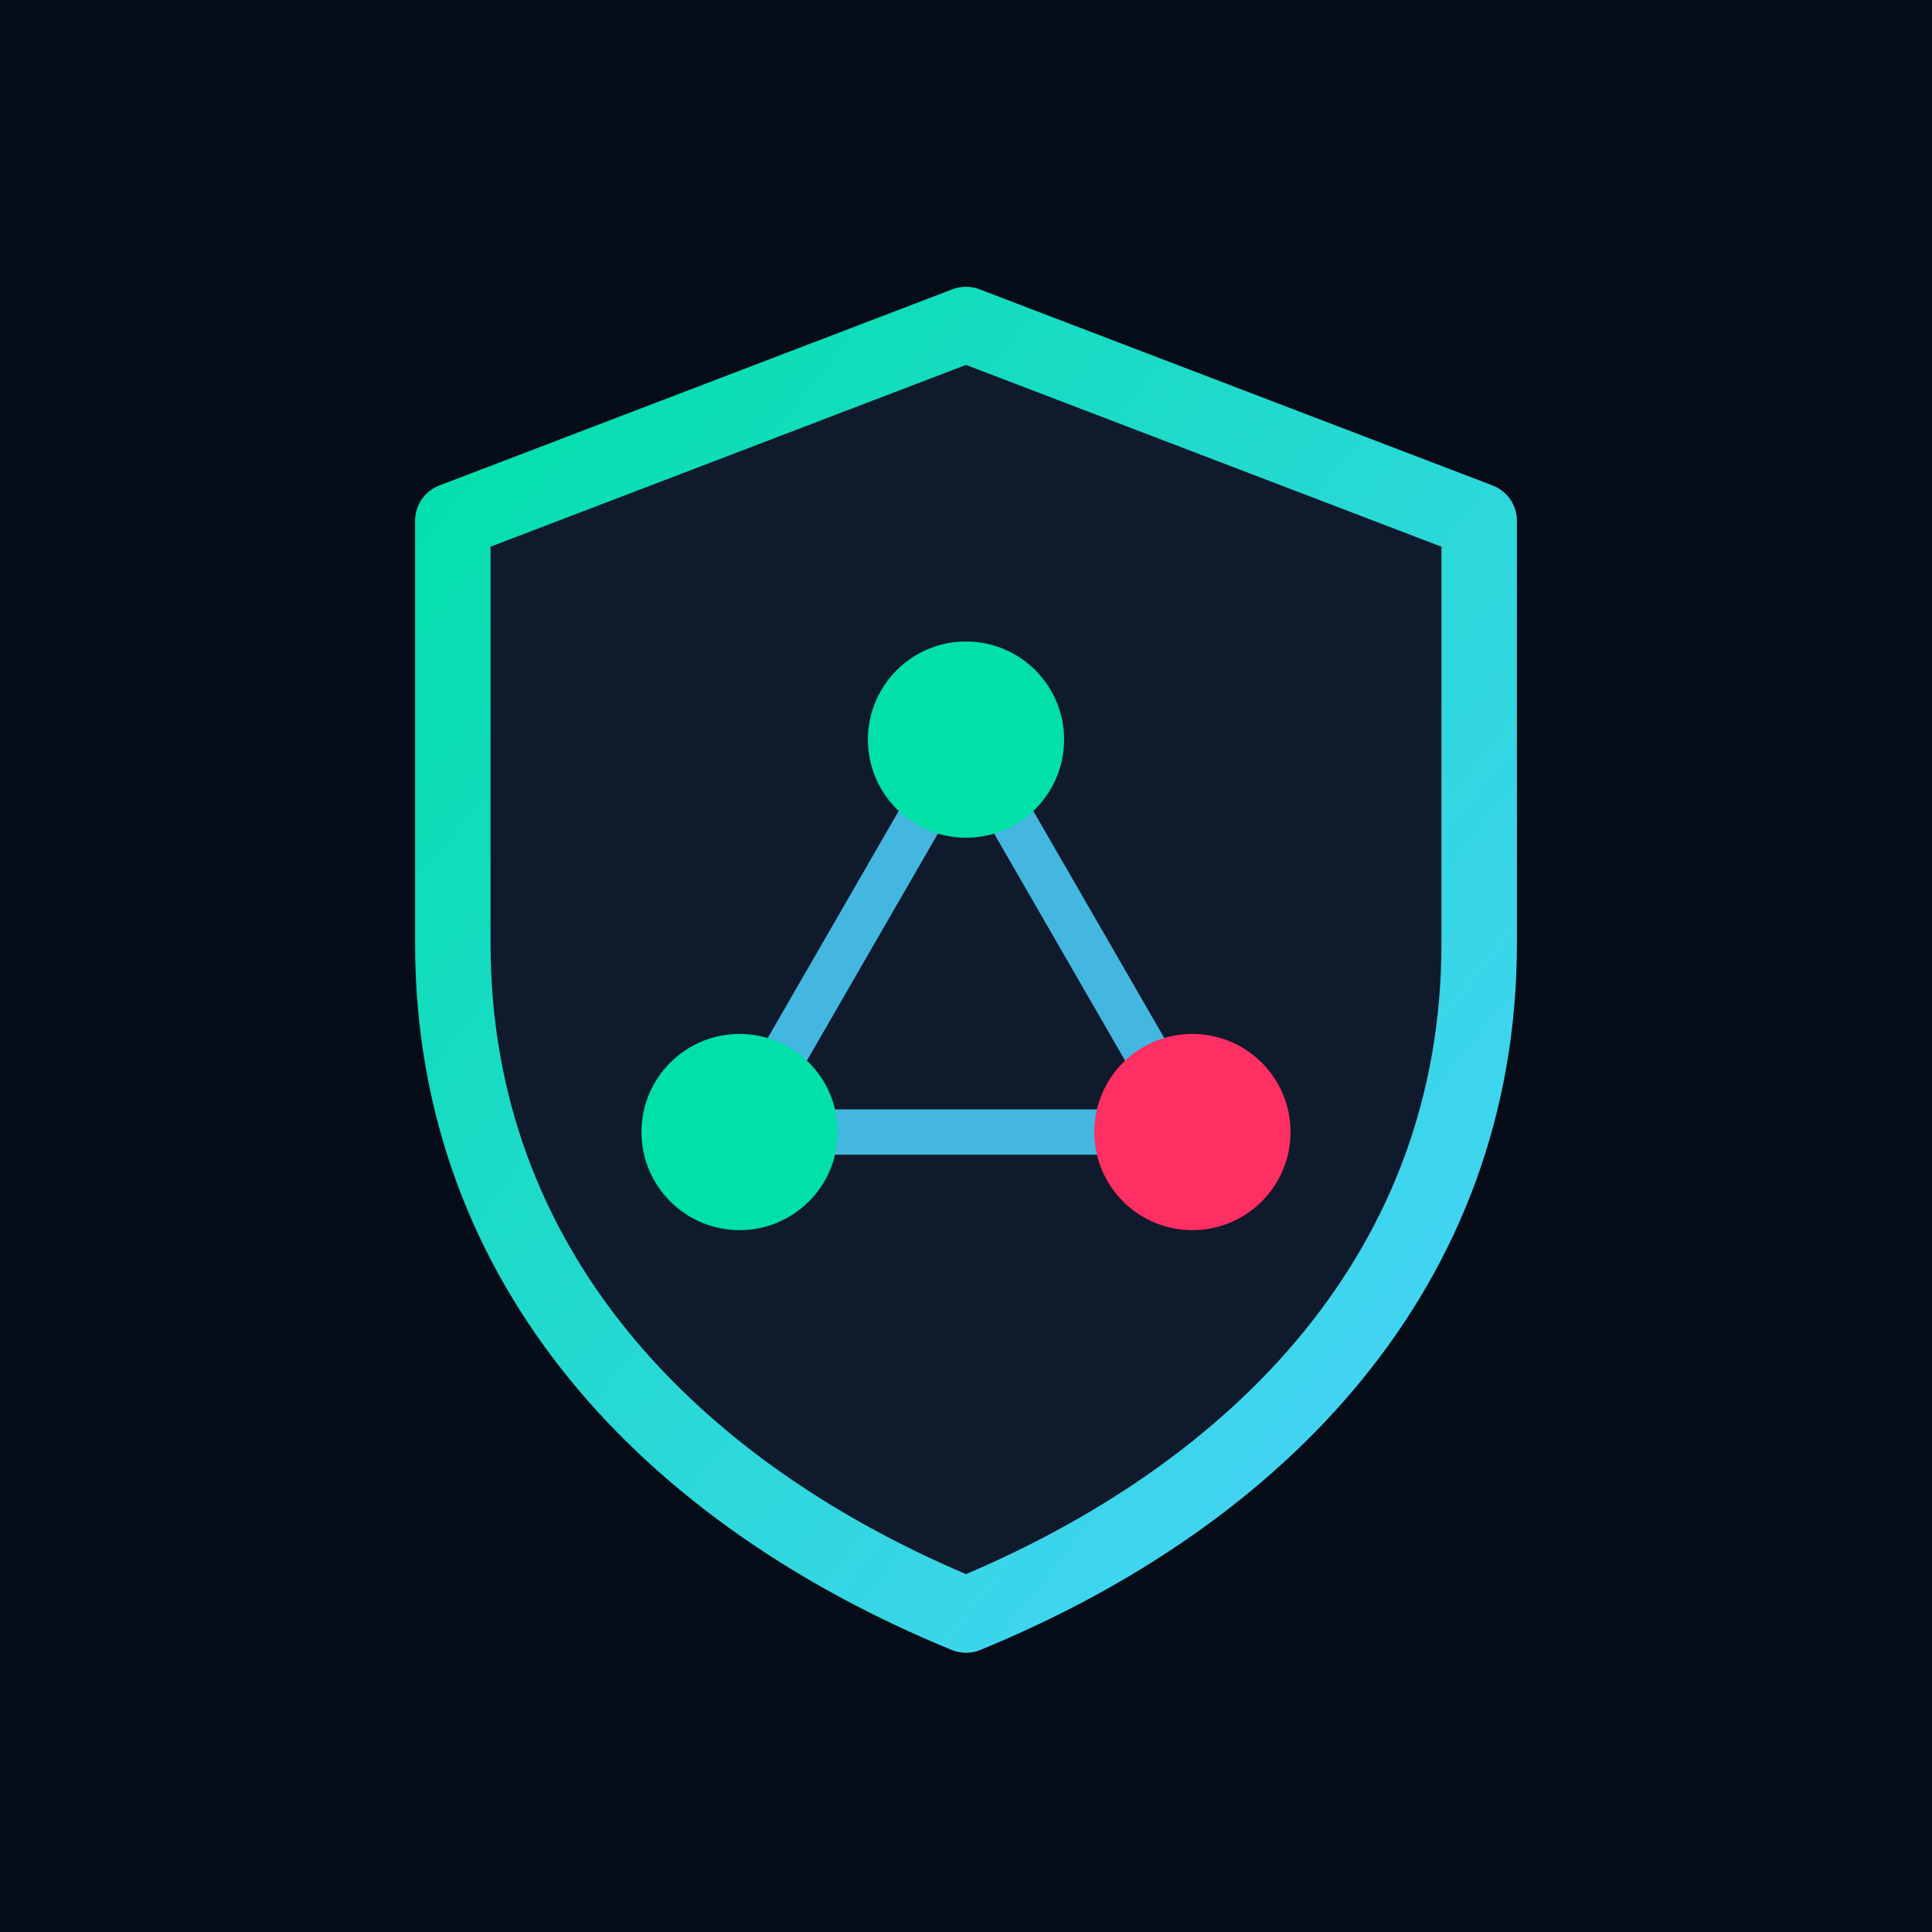
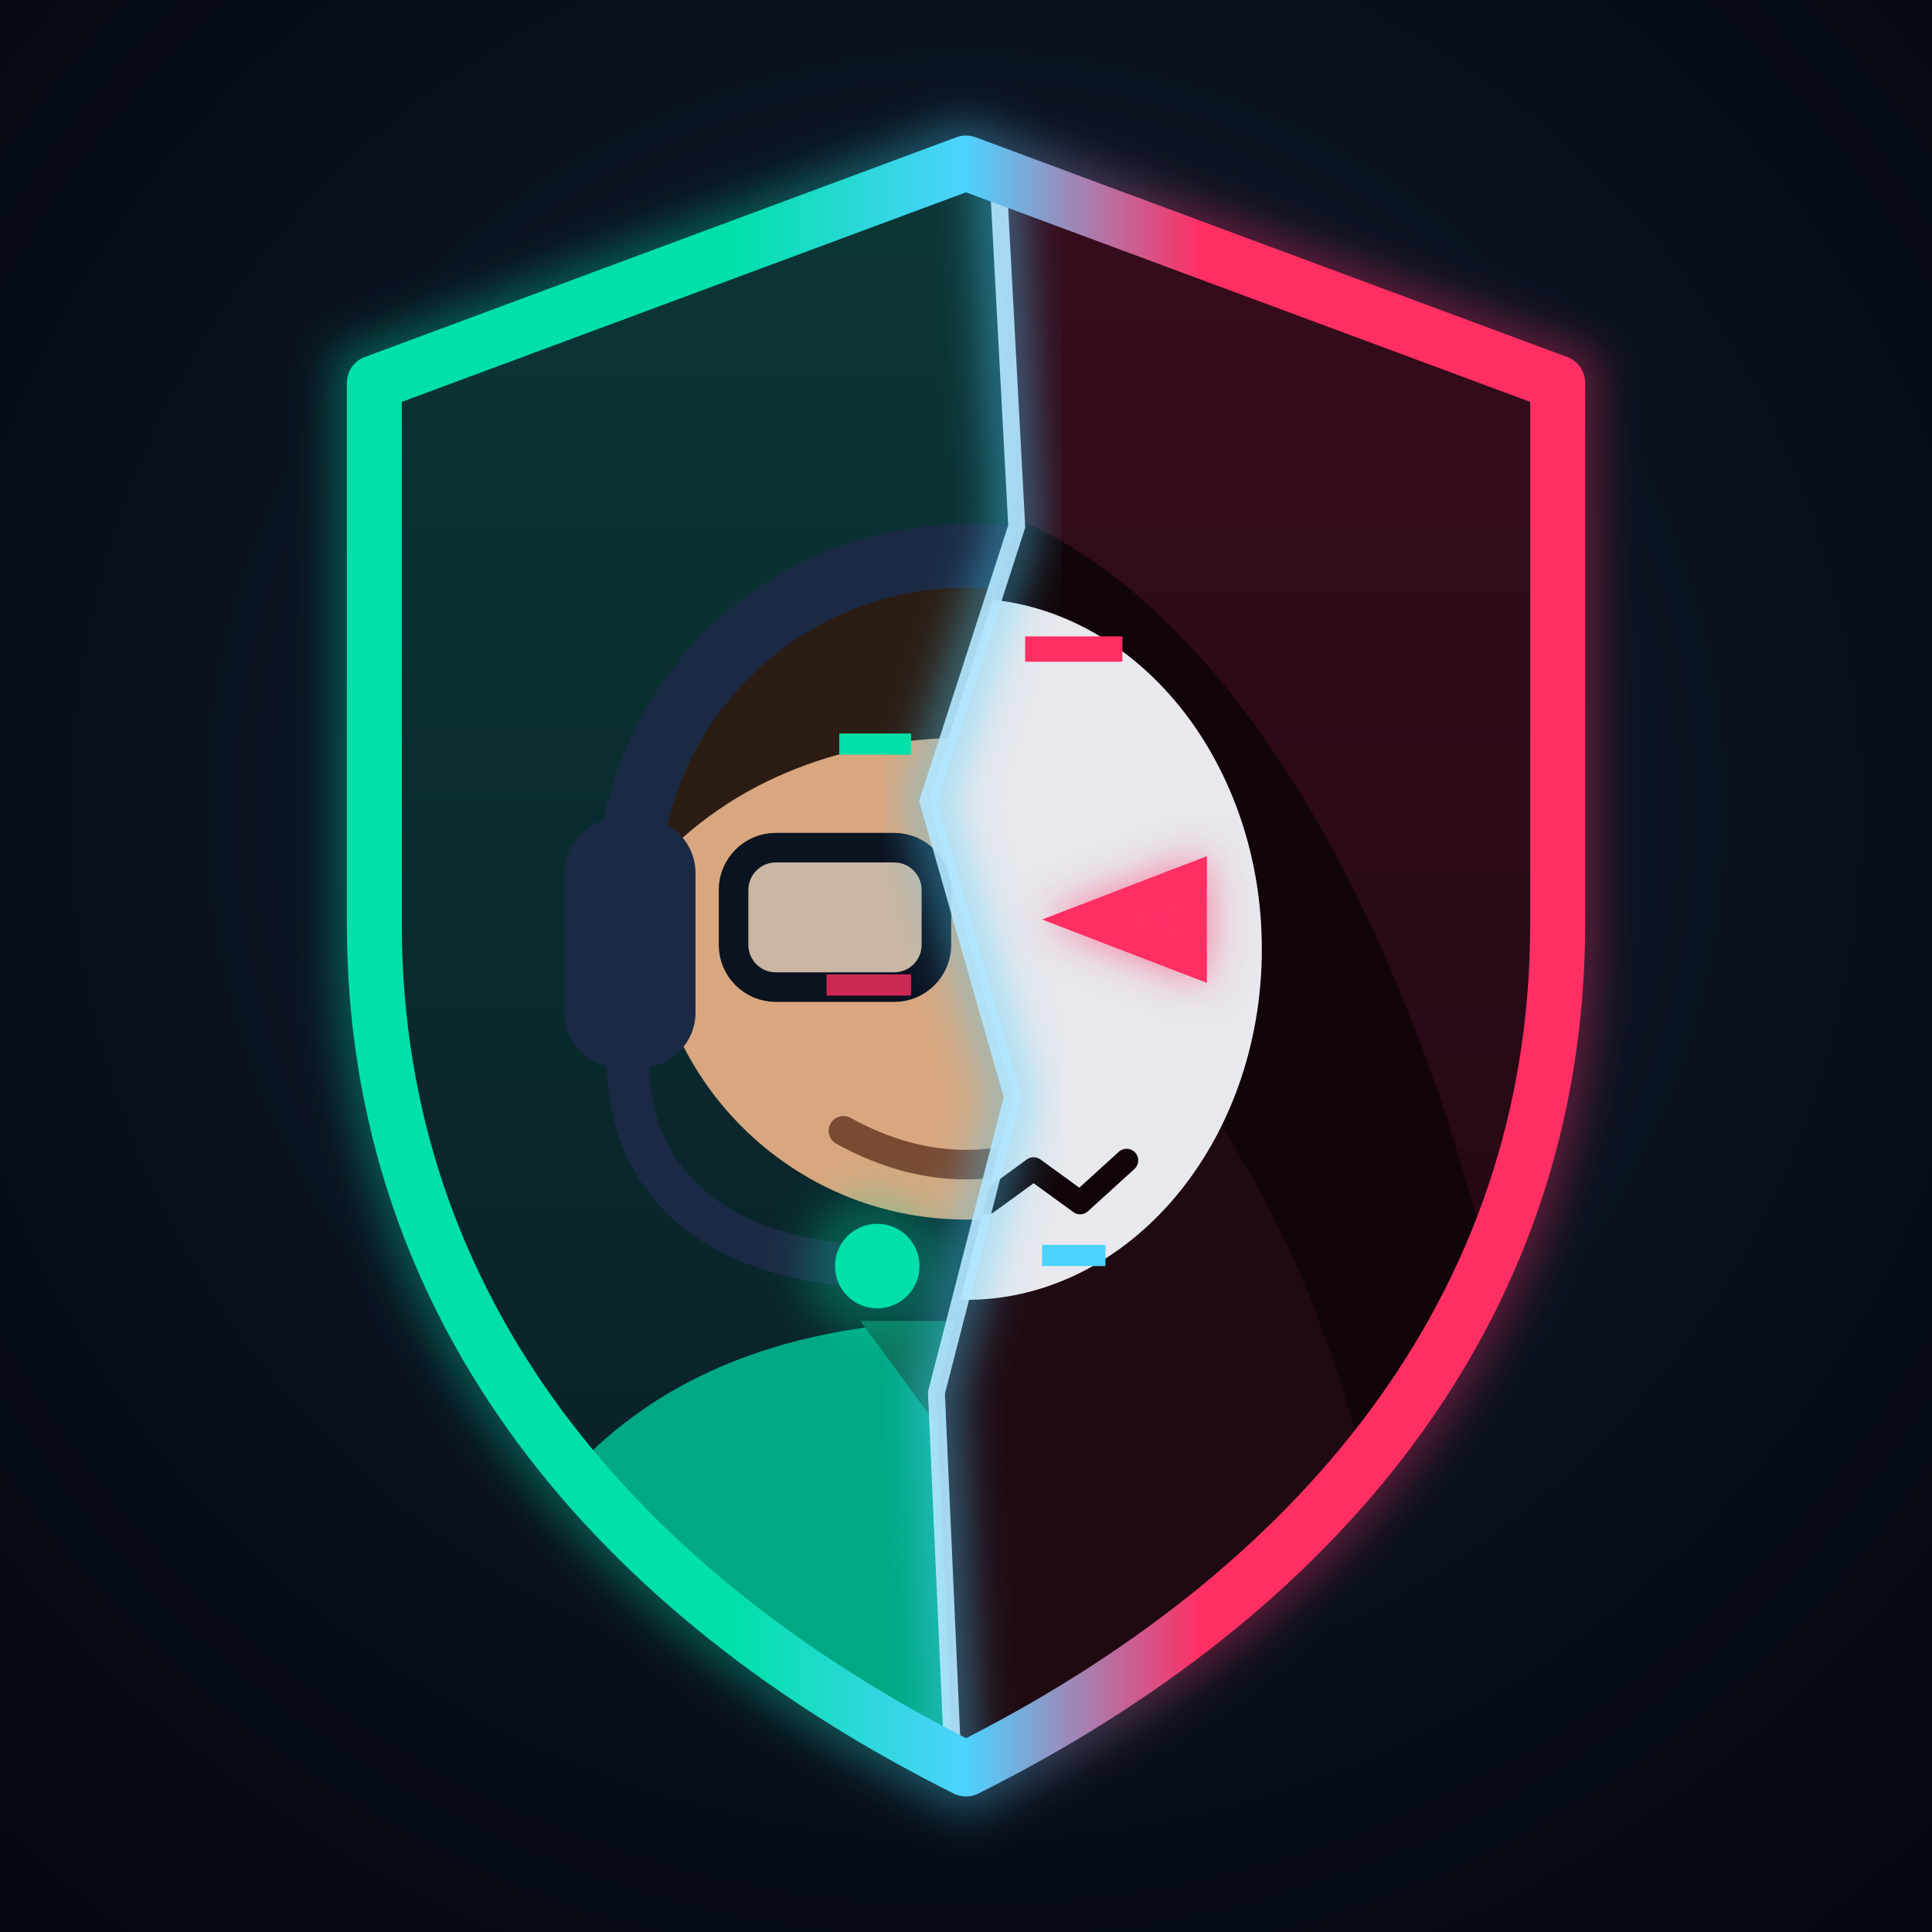
- <svg xmlns="http://www.w3.org/2000/svg" viewBox="0 0 512 512">
+ <svg xmlns="http://www.w3.org/2000/svg" viewBox="0 0 1024 1024">
  <defs>
-     <linearGradient id="g" x1="0" y1="0" x2="1" y2="1">
-       <stop offset="0" stop-color="#00e0a8" />
-       <stop offset="1" stop-color="#4dd2ff" />
+     <radialGradient id="bg" cx=".5" cy=".42" r=".75">
+       <stop offset="0" stop-color="#0f1d33" />
+       <stop offset="1" stop-color="#04070d" />
+     </radialGradient>
+     <linearGradient id="rim" x1="0" y1="0" x2="1" y2="0">
+       <stop offset=".3" stop-color="#00e0a8" />
+       <stop offset=".5" stop-color="#4dd2ff" />
+       <stop offset=".7" stop-color="#ff2e63" />
    </linearGradient>
+     <linearGradient id="lf" x1="0" y1="0" x2="0" y2="1">
+       <stop offset="0" stop-color="#0d3a3a" />
+       <stop offset="1" stop-color="#071a22" />
+     </linearGradient>
+     <linearGradient id="rf" x1="0" y1="0" x2="0" y2="1">
+       <stop offset="0" stop-color="#3a0d1e" />
+       <stop offset="1" stop-color="#1a0610" />
+     </linearGradient>
+     <path id="sh" d="M512 128 L792 232 V488 C792 672 676 806 512 888 C348 806 232 672 232 488 V232 Z" />
+     <clipPath id="cs">
+       <use href="#sh" />
+     </clipPath>
+     <clipPath id="cl">
+       <path d="M0 0 H520 L536 300 L494 430 L534 570 L498 710 L512 1024 H0 Z" />
+     </clipPath>
+     <clipPath id="cr">
+       <path d="M1024 0 H520 L536 300 L494 430 L534 570 L498 710 L512 1024 H1024 Z" />
+     </clipPath>
+     <filter id="glow" x="-50%" y="-50%" width="200%" height="200%">
+       <feGaussianBlur stdDeviation="10" />
+     </filter>
  </defs>
-   <rect width="512" height="512" fill="#070d18" />
-   <path d="M256 86 L392 138 V250 C392 336 334 396 256 428 C178 396 120 336 120 250 V138 Z" fill="#0f1a2c" stroke="url(#g)" stroke-width="20" stroke-linejoin="round" />
-   <path d="M196 300 L256 196 L316 300 Z" fill="none" stroke="#4dd2ff" stroke-width="12" stroke-linejoin="round" opacity=".85" />
-   <circle cx="256" cy="196" r="26" fill="#00e0a8" />
-   <circle cx="196" cy="300" r="26" fill="#00e0a8" />
-   <circle cx="316" cy="300" r="26" fill="#ff2e63" />
+   <rect width="1024" height="1024" fill="url(#bg)" />
+   <g transform="translate(512 512) scale(1.12) translate(-512 -508)">
+     <use href="#sh" fill="none" stroke="url(#rim)" stroke-width="40" opacity=".35" filter="url(#glow)" />
+     <g clip-path="url(#cs)">
+       <g clip-path="url(#cl)">
+         <rect width="1024" height="1024" fill="url(#lf)" />
+         <path d="M262 900 C282 740 382 676 512 676 C642 676 742 740 762 900 Z" fill="#00a884" />
+         <path d="M462 676 L512 744 L562 676 Z" fill="#0b6e57" />
+         <circle cx="512" cy="478" r="150" fill="#d9a77f" />
+         <path d="M360 466 C360 362 432 312 512 312 C592 312 664 362 664 462 C628 420 572 400 512 400 C452 400 396 422 360 466 Z" fill="#2b1d14" />
+         <rect x="402" y="452" width="96" height="66" rx="20" fill="#a0dcff" fill-opacity=".28" stroke="#0b1220" stroke-width="14" />
+         <path d="M454 586 Q512 618 570 586" stroke="#7a4a33" stroke-width="14" fill="none" stroke-linecap="round" />
+         <path d="M352 474 A160 160 0 0 1 672 474" fill="none" stroke="#1b2a44" stroke-width="30" />
+         <rect x="322" y="438" width="62" height="118" rx="26" fill="#1b2a44" />
+         <path d="M352 552 C352 616 400 646 462 650" stroke="#1b2a44" stroke-width="20" fill="none" stroke-linecap="round" />
+         <circle cx="470" cy="650" r="20" fill="#00e0a8" />
+         <circle cx="470" cy="650" r="34" fill="#00e0a8" opacity=".3" filter="url(#glow)" />
+       </g>
+       <g clip-path="url(#cr)">
+         <rect width="1024" height="1024" fill="url(#rf)" />
+         <path d="M232 920 C232 620 352 330 512 288 C672 330 792 620 792 920 Z" fill="#12050a" />
+         <path d="M300 920 C306 700 392 520 512 486 C632 520 718 700 724 920 Z" fill="#1f0a12" />
+         <ellipse cx="512" cy="500" rx="140" ry="166" fill="#e8e8ee" />
+         <path d="M626 456 L548 486 L626 516 Z" fill="#ff2e63" />
+         <path d="M626 456 L548 486 L626 516 Z" fill="#ff2e63" opacity=".6" filter="url(#glow)" />
+         <path d="M500 604 L522 620 L544 604 L566 620 L588 600" stroke="#12050a" stroke-width="11" fill="none" stroke-linejoin="round" stroke-linecap="round" />
+       </g>
+       <path d="M520 0 L536 300 L494 430 L534 570 L498 710 L512 1024" fill="none" stroke="#e6f1ff" stroke-width="8" opacity=".9" />
+       <path d="M520 0 L536 300 L494 430 L534 570 L498 710 L512 1024" fill="none" stroke="#4dd2ff" stroke-width="22" opacity=".45" filter="url(#glow)" />
+       <rect x="540" y="352" width="46" height="12" fill="#ff2e63" />
+       <rect x="452" y="398" width="34" height="10" fill="#00e0a8" />
+       <rect x="548" y="640" width="30" height="10" fill="#4dd2ff" />
+       <rect x="446" y="512" width="40" height="10" fill="#ff2e63" opacity=".8" />
+     </g>
+     <use href="#sh" fill="none" stroke="url(#rim)" stroke-width="26" stroke-linejoin="round" />
+   </g>
</svg>
